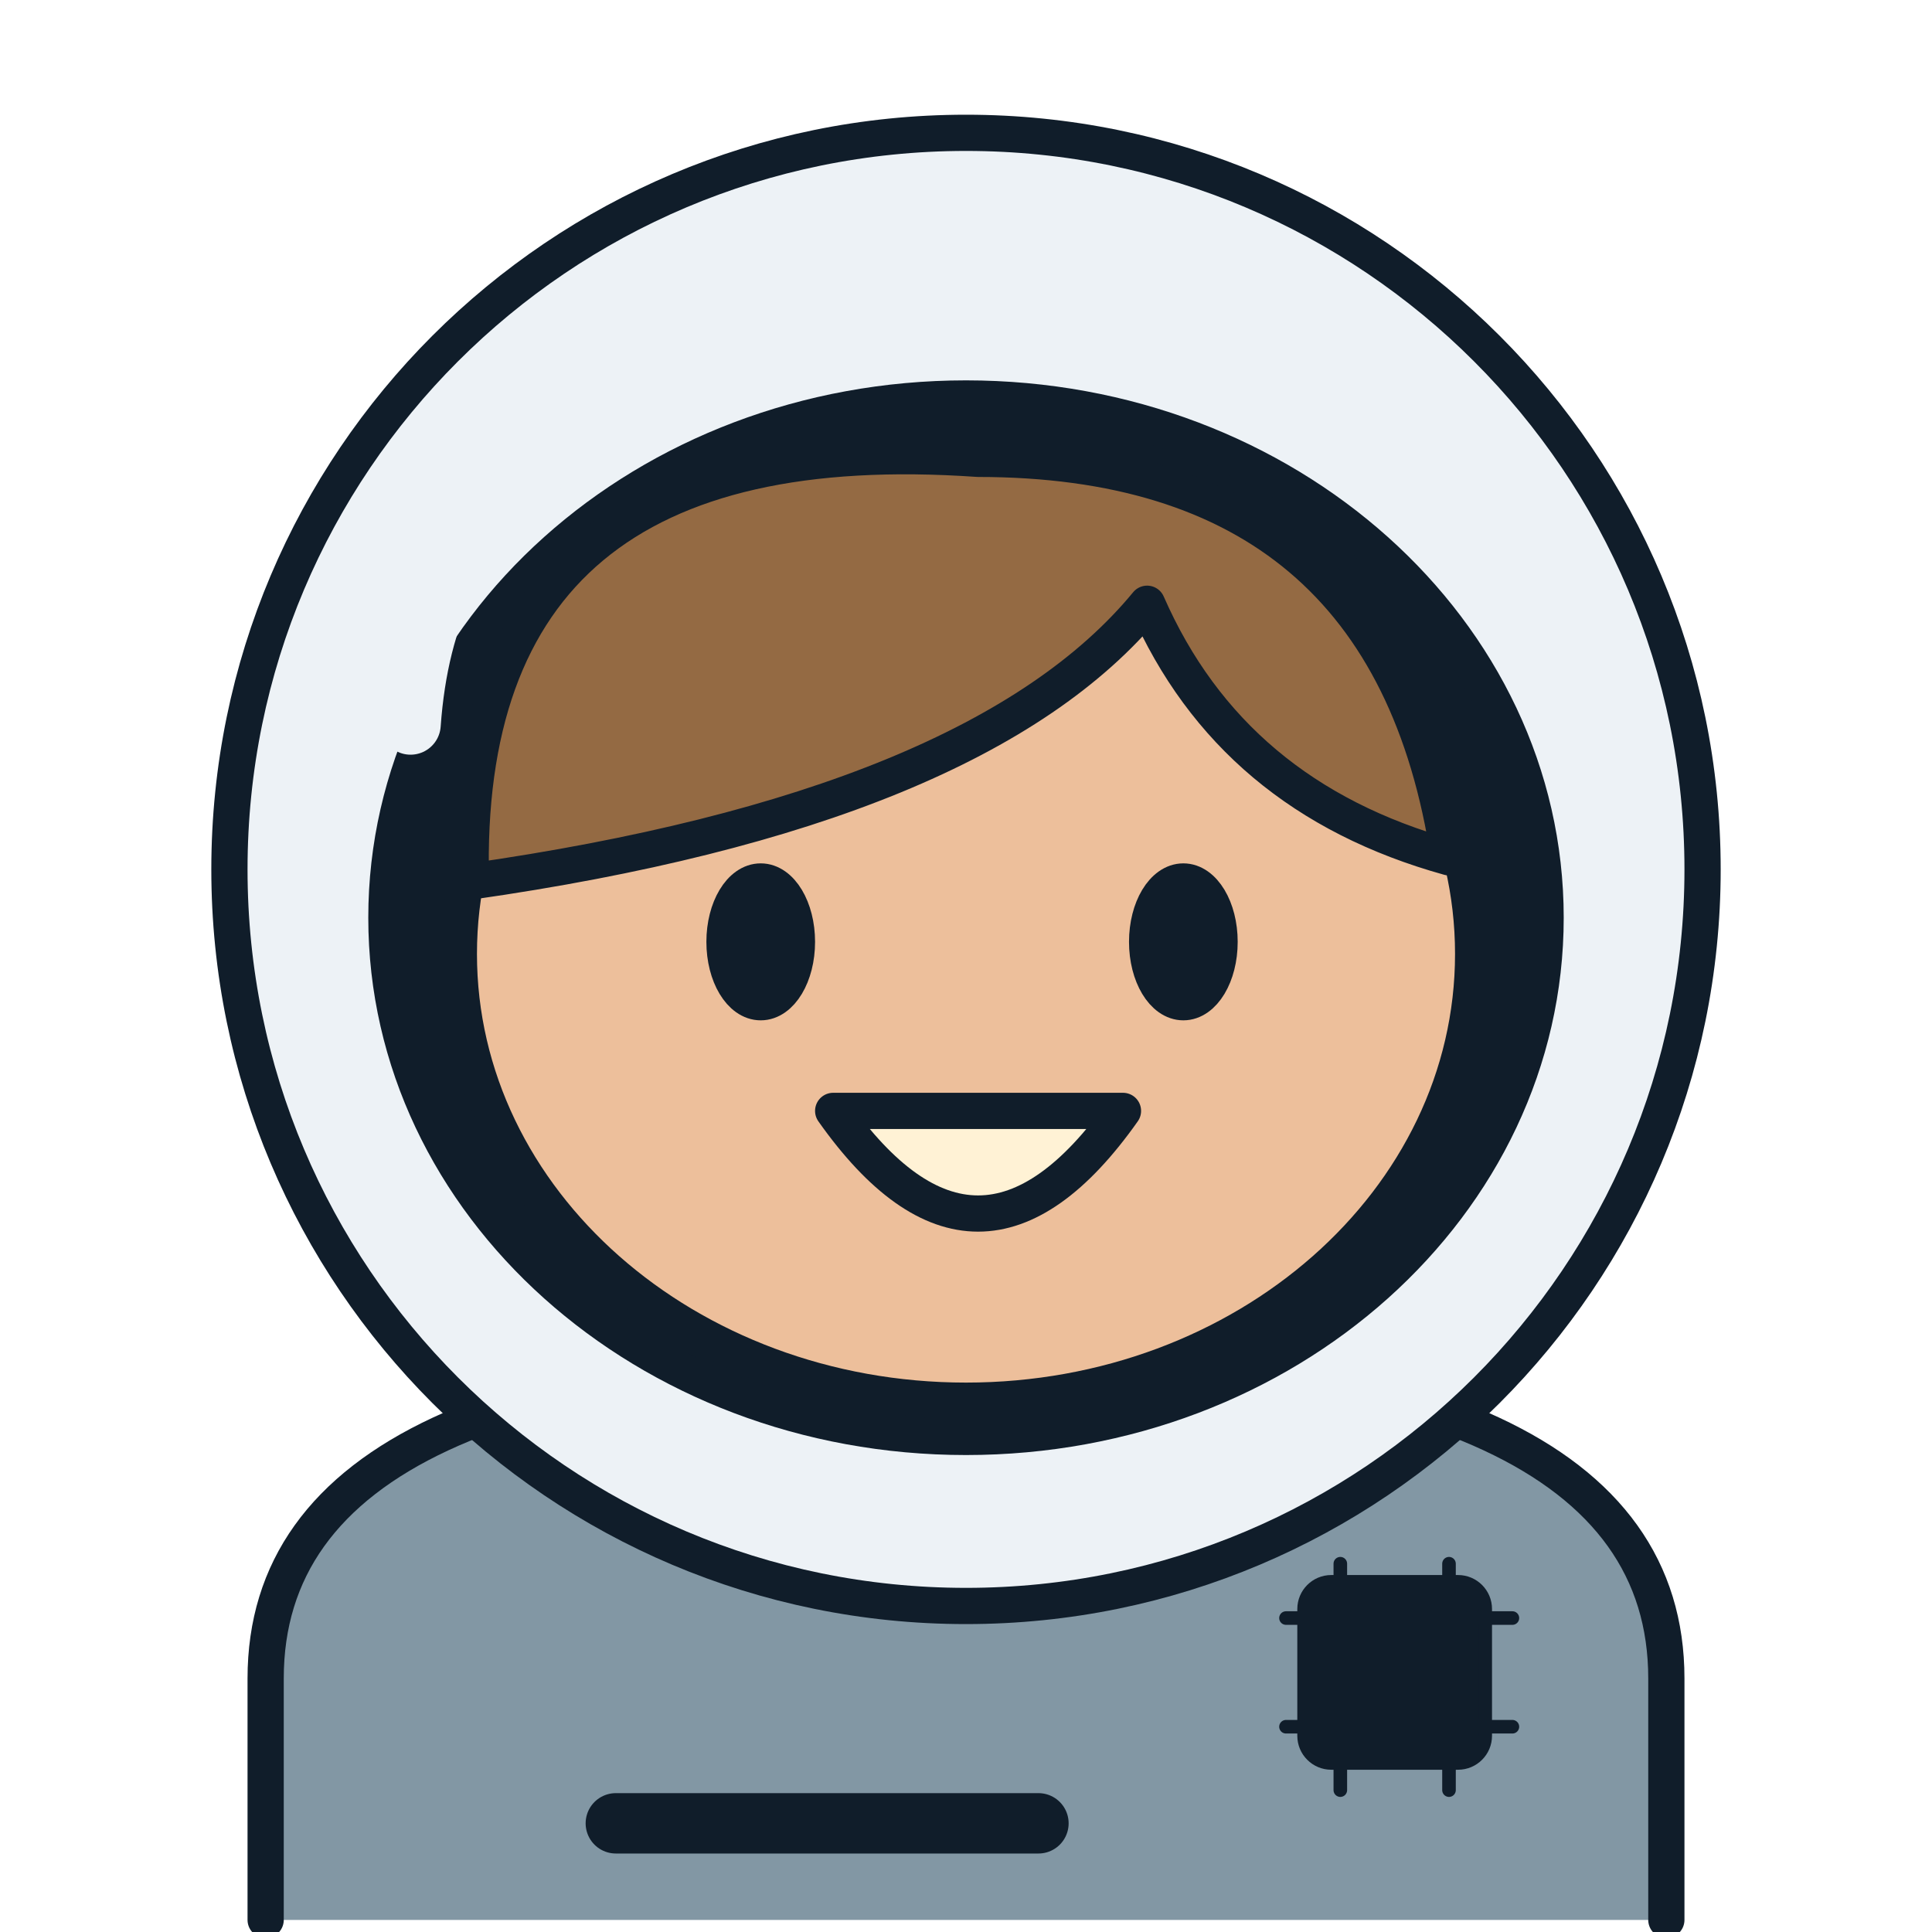
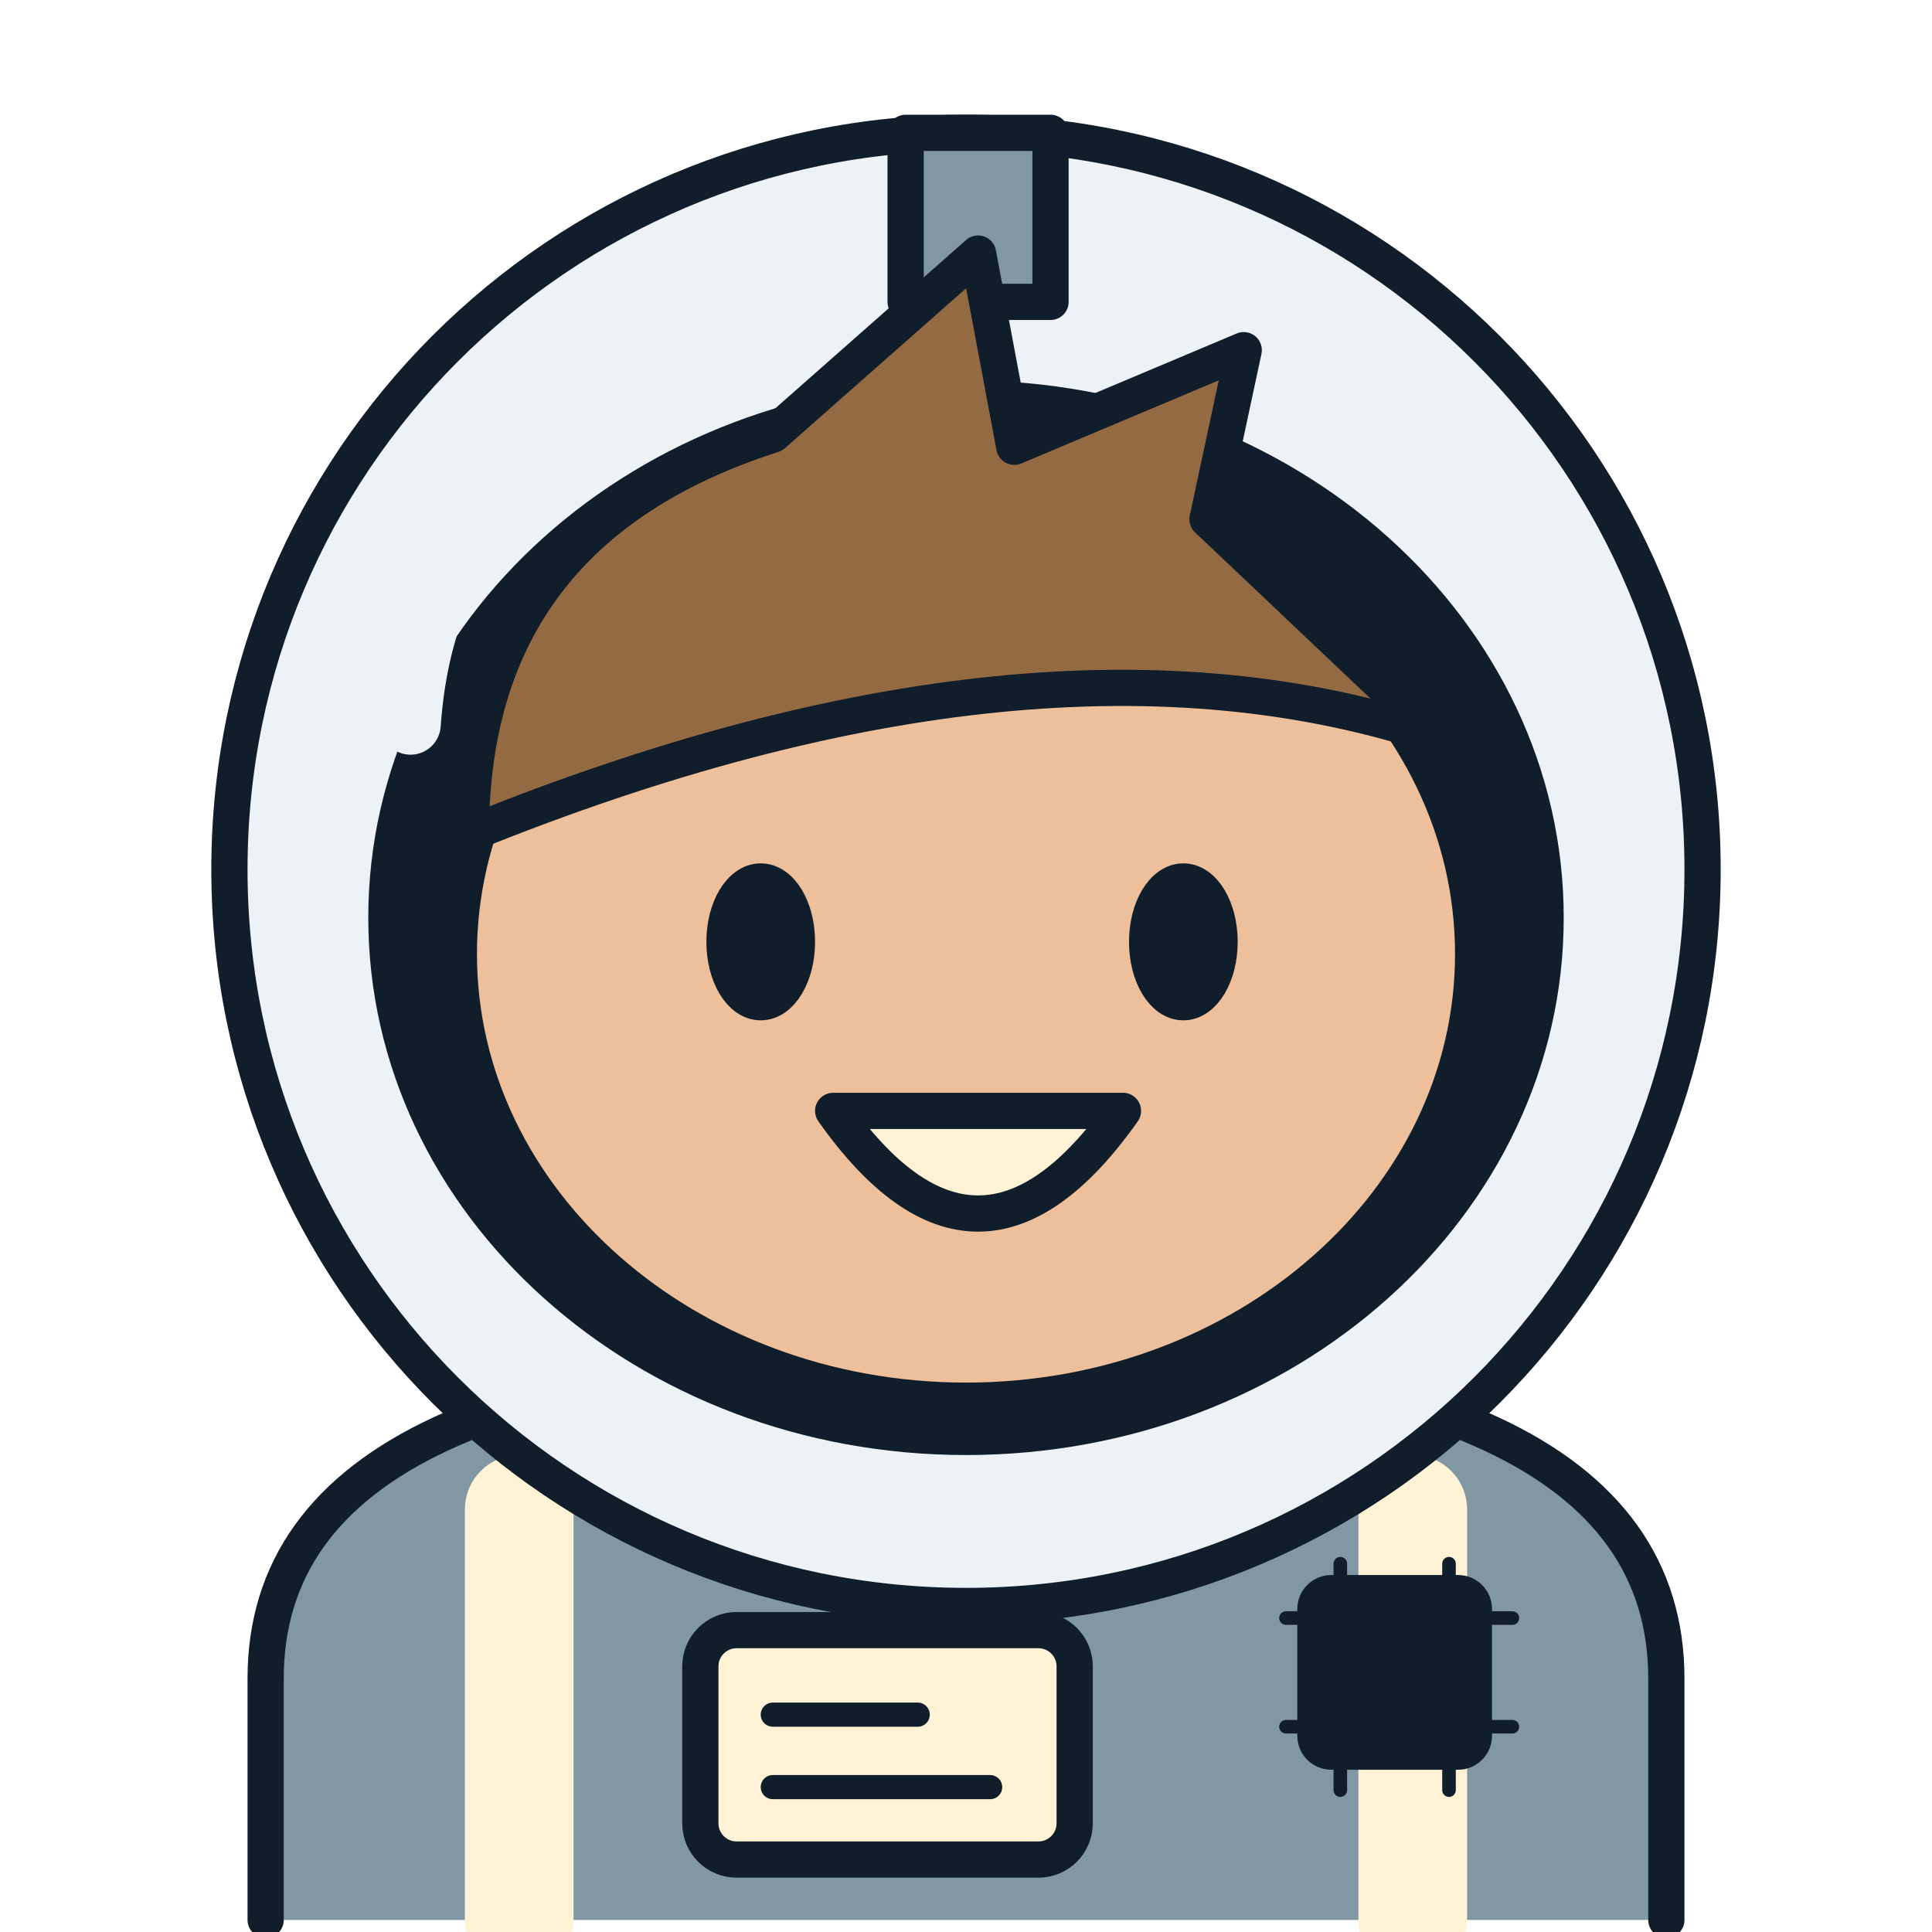
<svg xmlns="http://www.w3.org/2000/svg" viewBox="0 0 160 160">
  <g stroke="#101d2a" stroke-width="3" stroke-linecap="round" stroke-linejoin="round">
    <path d="M22 159v-20q0-27 58-27t58 27v20" fill="#8297a4" />
+     <path d="M43 125v34m74-34v34" stroke="#fff2d5" stroke-width="9" />
    <rect x="59" y="111" width="42" height="15" rx="6" fill="#101d2a" />
    <ellipse cx="80" cy="72" rx="61" ry="61" fill="#edf2f6" />
+     <path d="M75 11h12v14H75z" fill="#8297a4" />
    <ellipse cx="80" cy="76" rx="48" ry="43" fill="#101d2a" />
    <ellipse cx="80" cy="79" rx="42" ry="37" fill="#edbf9b" />
-     <path d="M39 73q-1-38 42-35q34 0 39 33q-18-5-25-21q-14 17-56 23Z" fill="#946a43" />
+     <g fill="#946a43">
+       <path d="M39 69q0-25 25-33l17-15 3 16 19-8-3 14 19 18q-33-11-80 8Z" />
+     </g>
    <path d="M34 60q1-14 10-20" stroke="#edf2f6" stroke-width="5" fill="none" />
    <ellipse cx="63" cy="78" rx="3" ry="5" fill="#101d2a" />
    <ellipse cx="98" cy="78" rx="3" ry="5" fill="#101d2a" />
    <path d="M69 92q12 17 24 0Z" fill="#fff2d5" />
    <g transform="translate(105 128) scale(.75)" fill="#101d2a" stroke-width="1.5">
      <rect x="4" y="4" width="20" height="20" rx="3" />
      <path d="M8 2v5m12-5v5M8 22v5m12-5v5M2 8h5m15 0h5M2 20h5m15 0h5" fill="none" />
    </g>
-     <path d="M51 151h35" stroke="#101d2a" stroke-width="5" />
+     <rect x="58" y="135" width="31" height="19" rx="3" fill="#fff2d5" />
+     <path d="M64 142h12m-12 6h18" stroke-width="2" />
  </g>
</svg>
